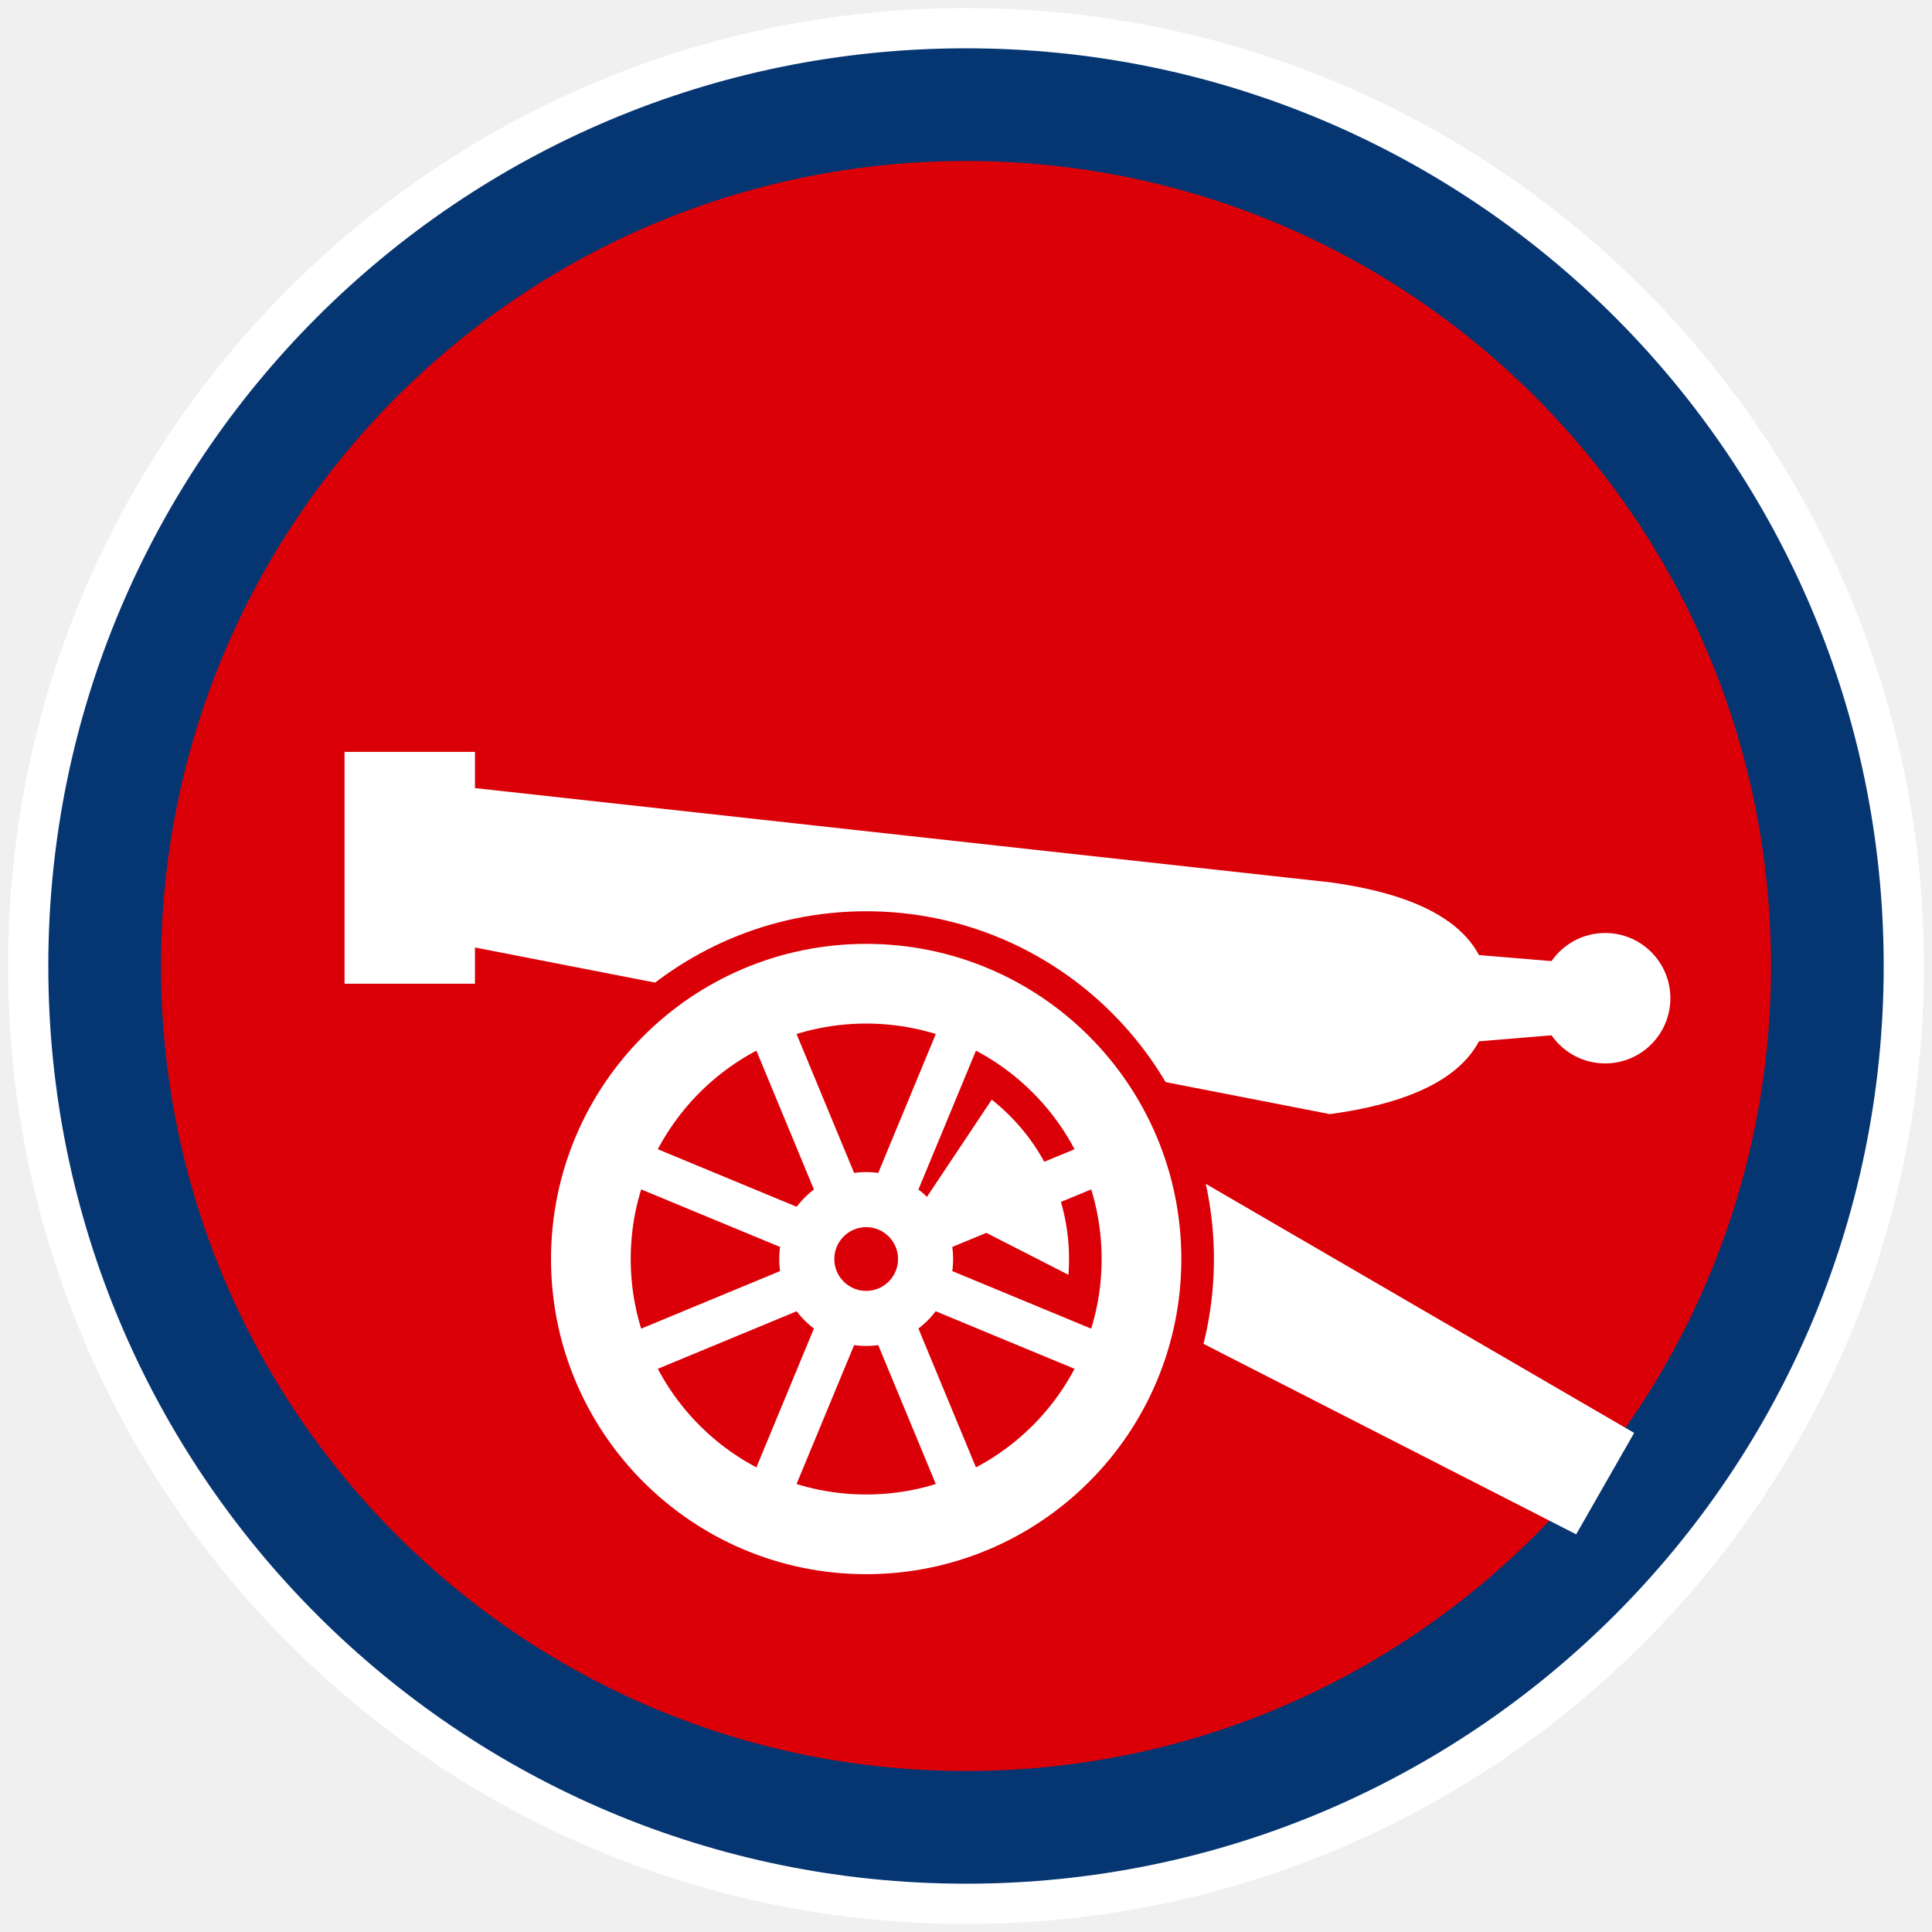
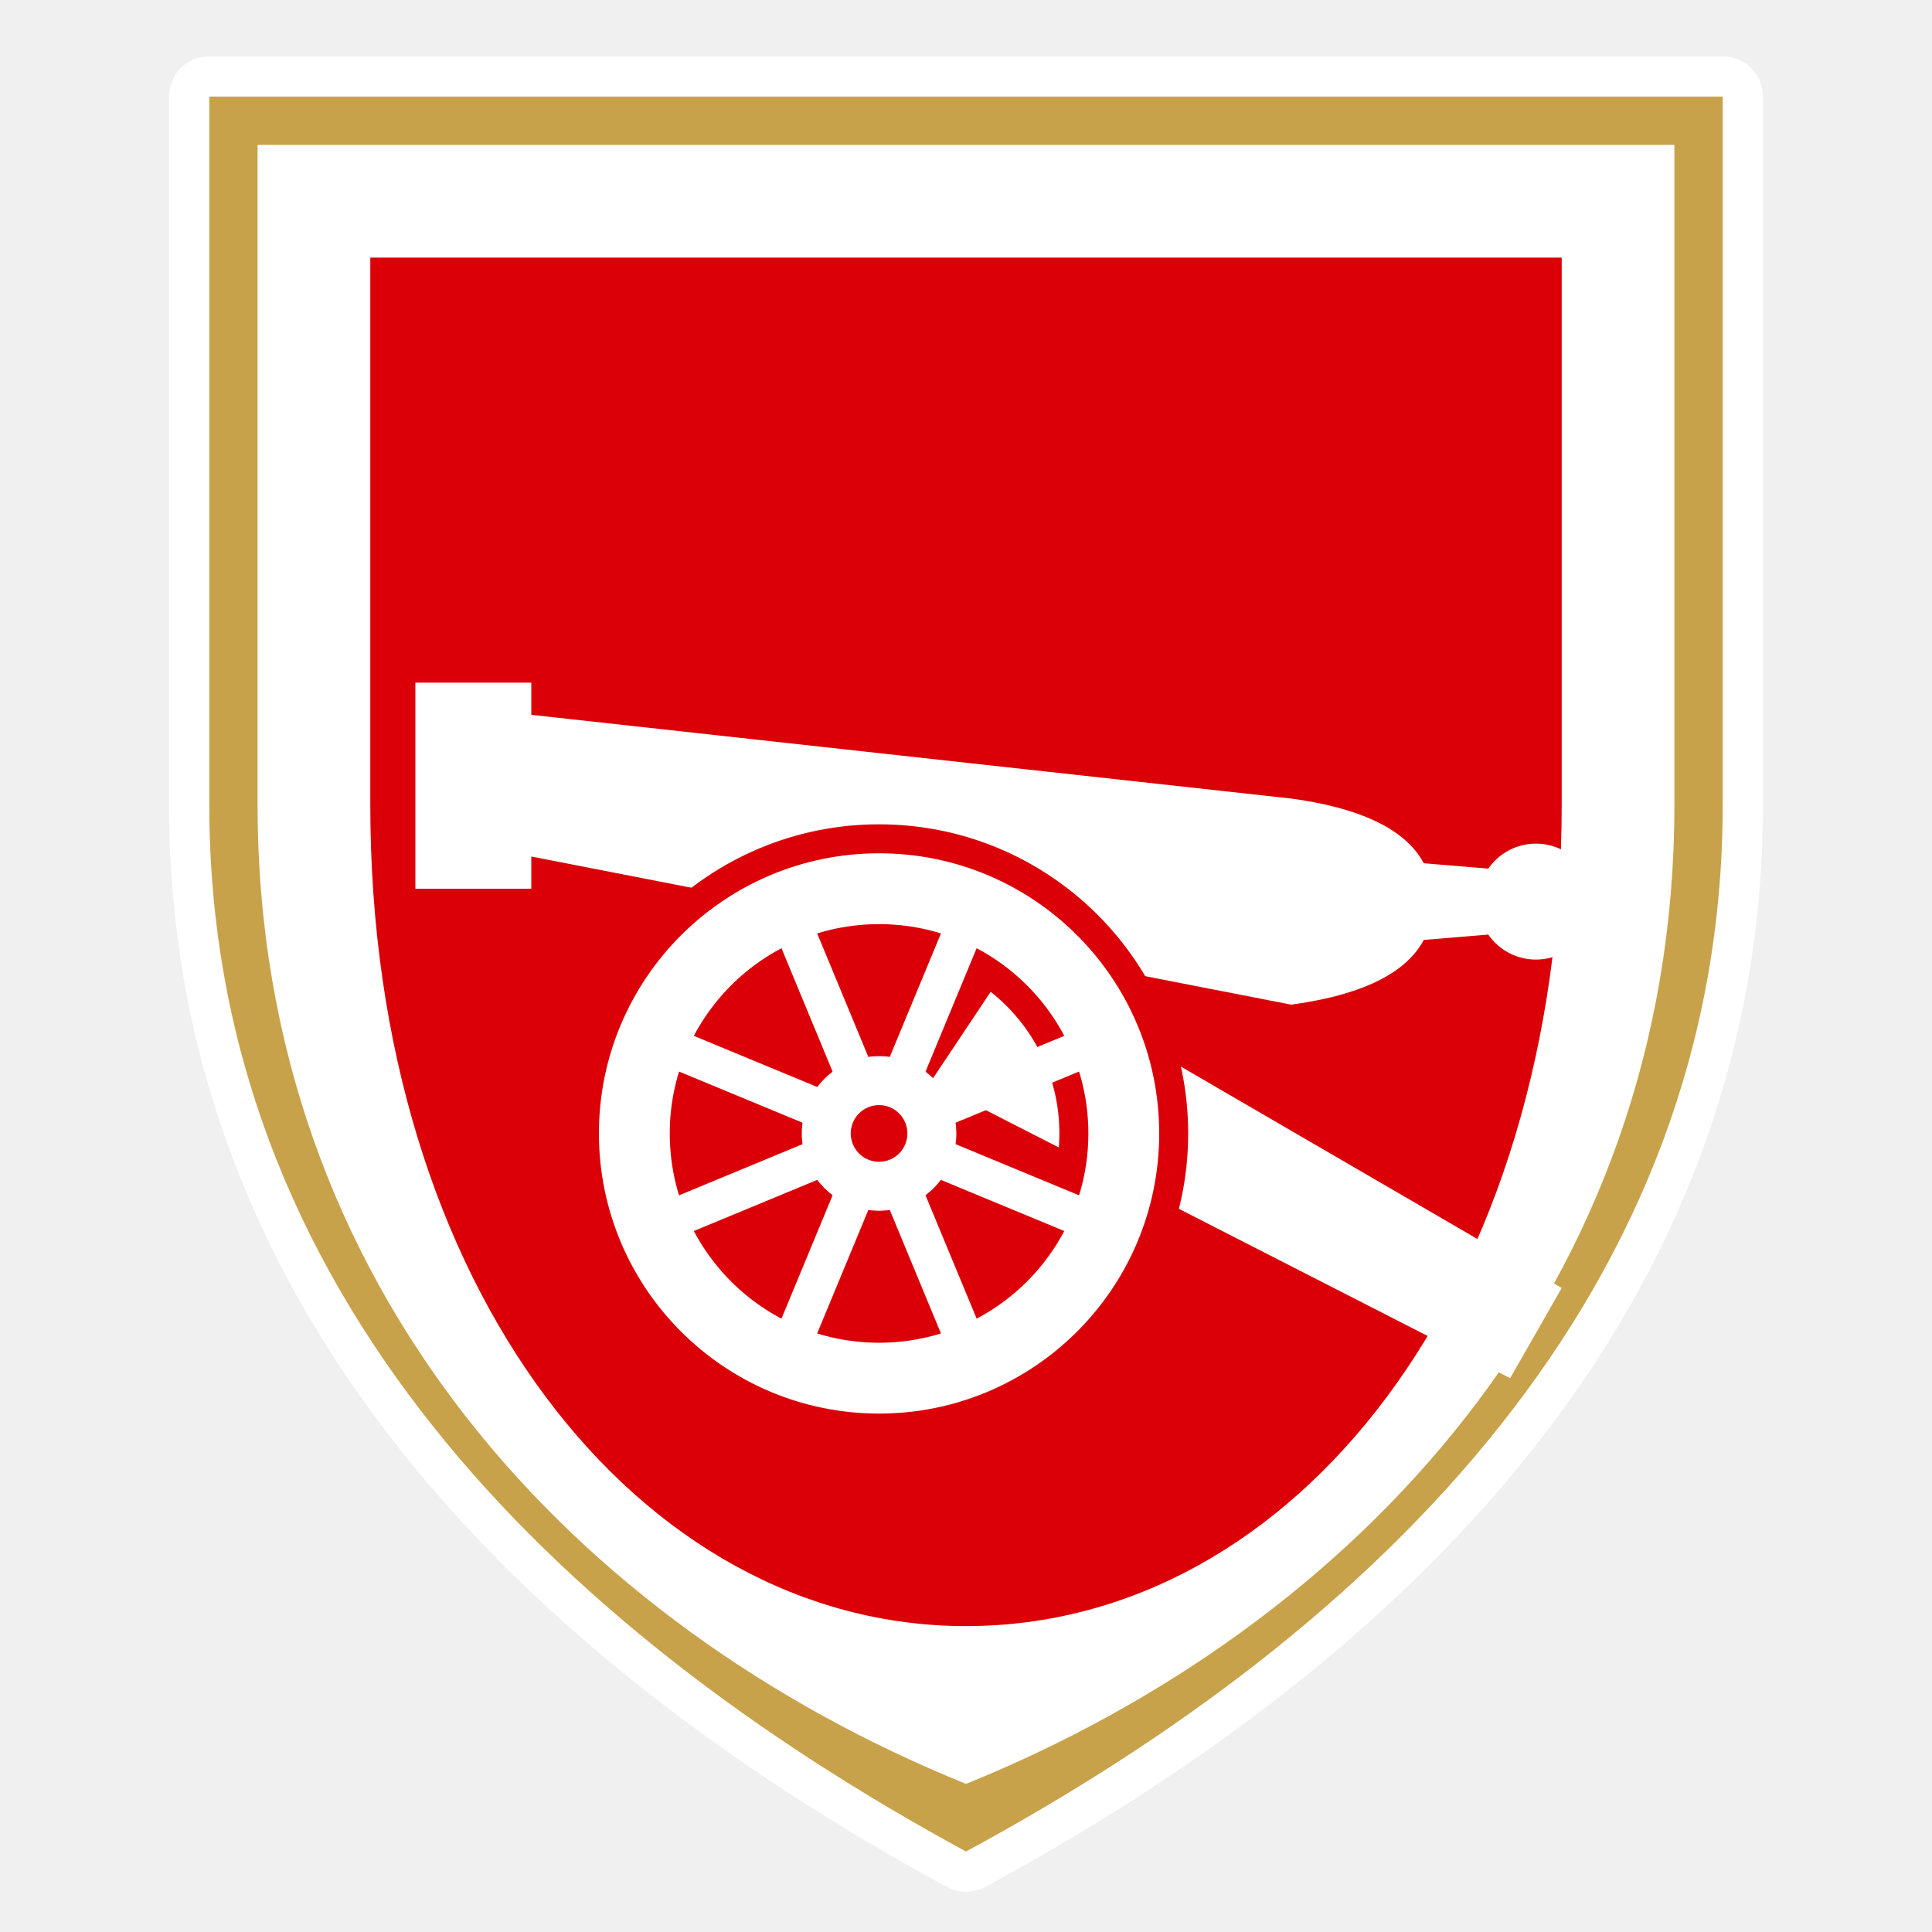
<svg xmlns="http://www.w3.org/2000/svg" viewBox="0 0 120 120" width="120" height="120">
  <defs>
    <clipPath id="c-arsenal-s">
-       <path d="M10 60A50 50 0 1 1 110 60A50 50 0 1 1 10 60Z" />
+       <path d="M16 9L104 9L104 50C104 80 84.2 101 60 110.8C35.8 101 16 80 16 50Z" />
    </clipPath>
  </defs>
-   <path d="M3 60A57 57 0 1 1 117 60A57 57 0 1 1 3 60Z" fill="#fff" stroke="#fff" stroke-width="5" stroke-linejoin="round" />
-   <path d="M3 60A57 57 0 1 1 117 60A57 57 0 1 1 3 60Z" fill="#063672" />
-   <path d="M10 60A50 50 0 1 1 110 60A50 50 0 1 1 10 60Z" fill="#db0007" />
-   <g transform="translate(61 62) scale(0.9) translate(-50 -50)">
+   <path d="M13 6L107 6L107 50C107 80 85.9 101 60 115C34.2 101 13 80 13 50Z" fill="#fff" stroke="#fff" stroke-width="5" stroke-linejoin="round" />
+   <path d="M13 6L107 6L107 50C107 80 85.9 101 60 115C34.2 101 13 80 13 50Z" fill="#c8a24a" />
+   <path d="M16 9L104 9L104 50C104 80 84.2 101 60 110.8C35.8 101 16 80 16 50Z" fill="#fff" />
+   <path d="M23 16L97 16L97 50C97 80 80.4 101 60 101C39.7 101 23 80 23 50Z" fill="#db0007" />
+   <g transform="translate(61 56) scale(0.8) translate(-50 -50)">
    <path d="M6 33L15 33L15 35.5L74 42Q85 43.5 85 50Q85 56.5 74 58L15 46.5L15 49L6 49Z" fill="#fff" />
    <path d="M84 47L90 47.5L90 52.5L84 53Z" fill="#fff" />
    <circle cx="93" cy="50" r="4.5" fill="#fff" />
    <path d="M52 55L95 80L91 87L46 64Z" fill="#fff" />
    <circle cx="42" cy="68" r="19" fill="none" stroke="#db0007" stroke-width="10" />
    <circle cx="42" cy="68" r="19" fill="none" stroke="#fff" stroke-width="5.5" />
    <path d="M46.6 69.9L57.7 74.5M43.9 72.6L48.5 83.7M40.1 72.6L35.5 83.7M37.4 69.9L26.3 74.5M37.4 66.1L26.3 61.5M40.1 63.4L35.5 52.3M43.9 63.4L48.5 52.3M46.6 66.1L57.7 61.5" fill="none" stroke="#fff" stroke-width="3" stroke-linecap="round" stroke-linejoin="round" />
    <circle cx="42" cy="68" r="6" fill="#fff" />
    <circle cx="42" cy="68" r="2.2" fill="#db0007" />
  </g>
</svg>
